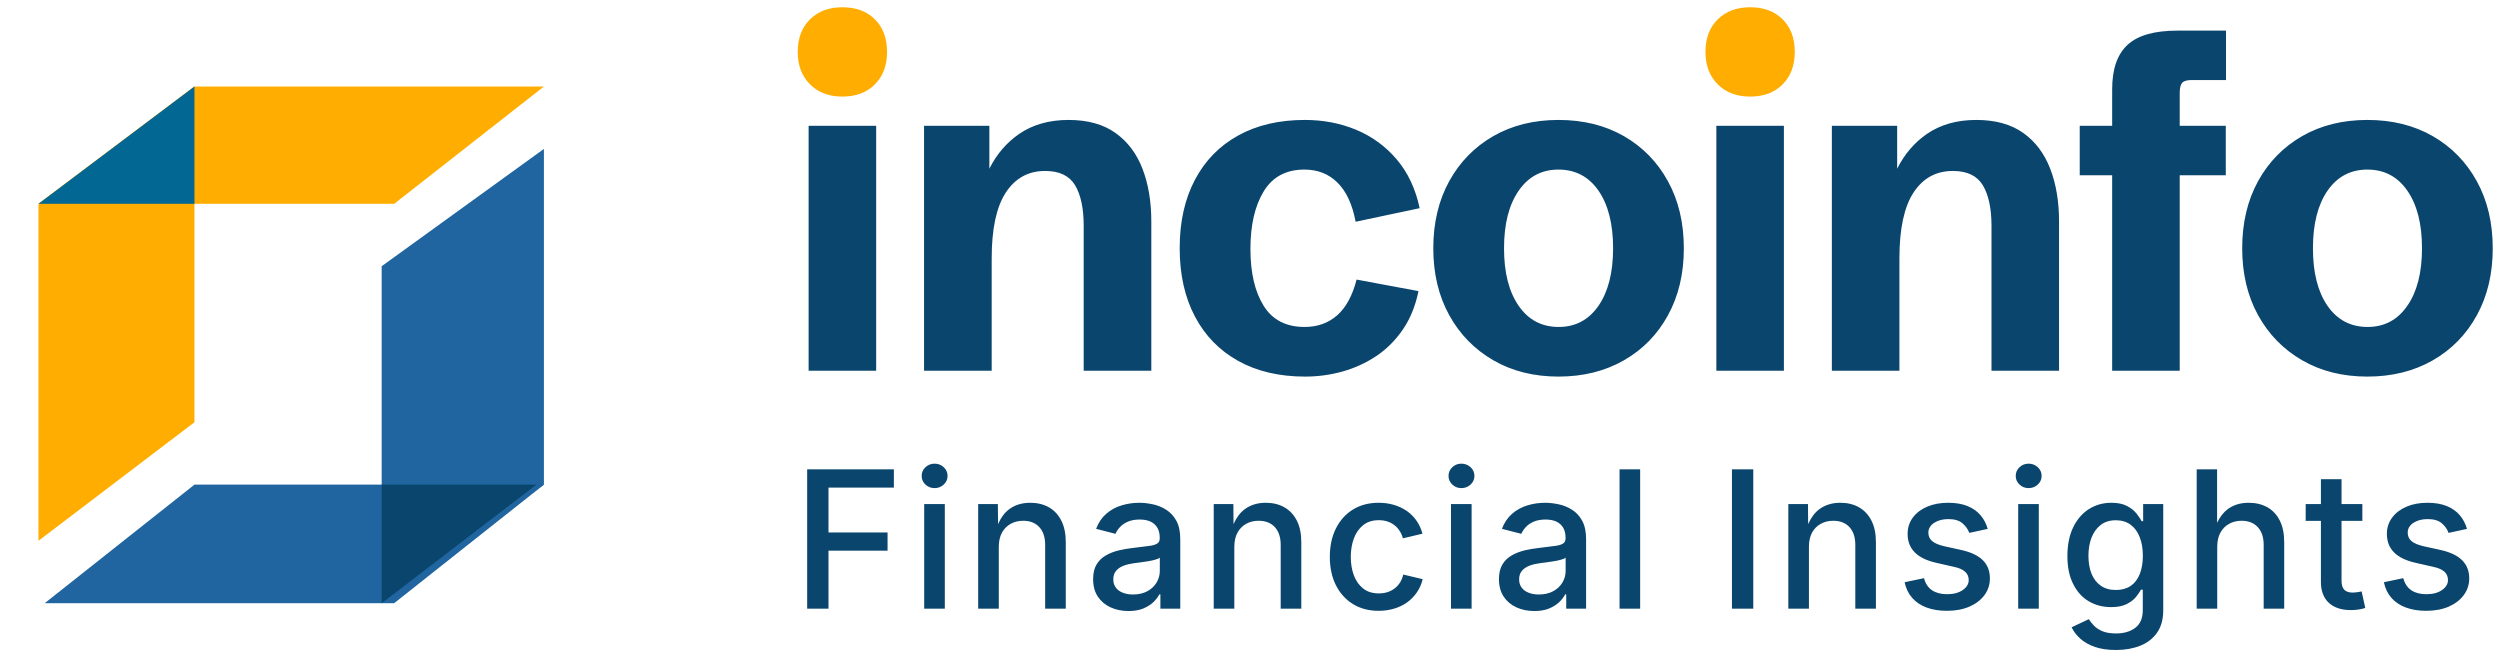
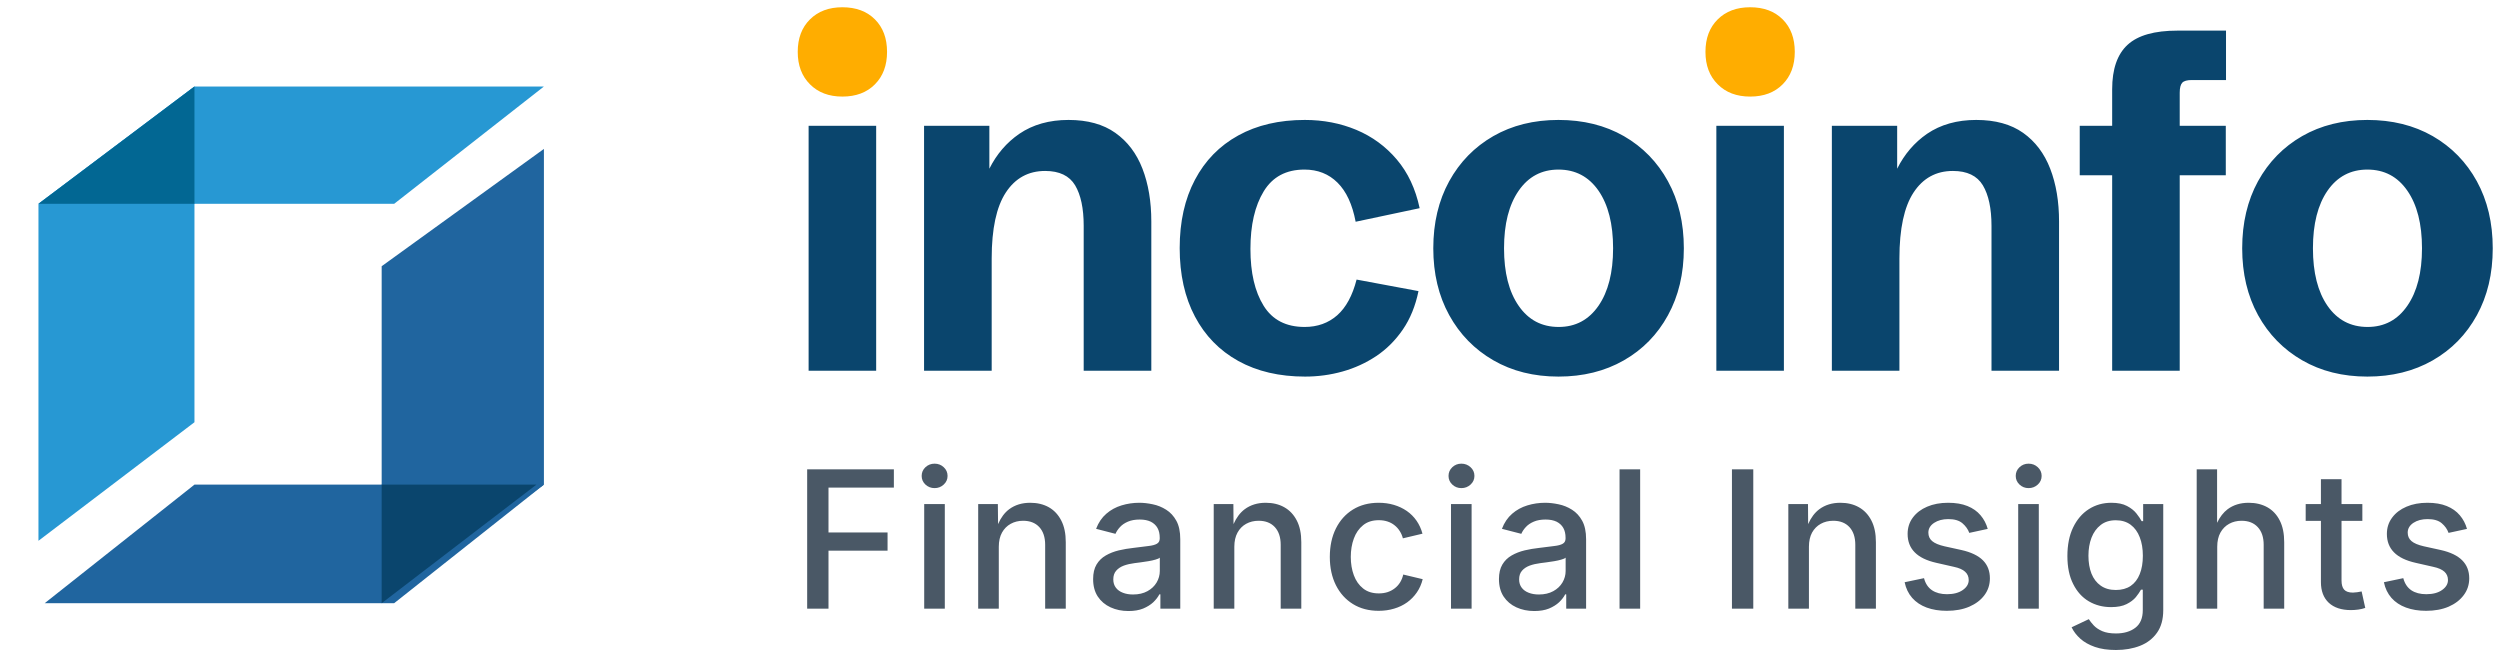
<svg xmlns="http://www.w3.org/2000/svg" viewBox="-1 -2.29 344.54 90.58" width="344.54" height="90.58" role="img" aria-labelledby="logo-title">
  <g transform="scale(1.72)">
-     <path fill="#FFAD00" d="M2.5 15 15 5.6v26.9L2.5 42z" />
-     <path fill="#FFAD00" d="M2.5 15 15 5.6h28L31 15z" />
+     <path fill="#2798D3" d="M2.5 15 15 5.6v26.9L2.5 42z" />
+     <path fill="#2798D3" d="M2.5 15 15 5.6h28L31 15z" />
    <path fill="#026793" d="M2.5 15 15 5.6V15z" />
    <path fill="#20659F" d="M30 20 43 10.6v26.9L30 47z" />
    <path fill="#20659F" d="M3 47l12-9.5h28L31 47z" />
    <path fill="#0A456D" d="M30 37.5h12.4L30 47z" />
  </g>
  <path fill="#0A456D" d="M119.75 48.80L110.44 48.80L110.44 15.05L119.75 15.05M135.67 48.80L126.35 48.80L126.35 15.05L135.35 15.05L135.35 20.96Q136.85 17.96 139.48 16.15Q142.29 14.24 146.26 14.24Q150.20 14.24 152.71 16.02Q155.23 17.80 156.45 20.96Q157.67 24.11 157.67 28.24L157.67 48.80L148.35 48.80L148.35 28.83Q148.35 25.24 147.17 23.25Q145.98 21.27 143.04 21.27Q139.57 21.27 137.62 24.24Q135.67 27.21 135.67 33.33M178.86 49.61Q173.55 49.61 169.66 47.46Q165.77 45.30 163.68 41.33Q161.58 37.36 161.58 31.90Q161.58 26.46 163.68 22.49Q165.77 18.52 169.65 16.38Q173.52 14.24 178.83 14.24Q182.65 14.24 185.93 15.61Q189.21 16.99 191.50 19.69Q193.80 22.40 194.65 26.40L185.83 28.27Q185.15 24.68 183.33 22.88Q181.52 21.08 178.77 21.08Q174.99 21.08 173.16 24.08Q171.33 27.08 171.33 32.02Q171.33 36.93 173.15 39.85Q174.96 42.77 178.80 42.77Q181.46 42.77 183.29 41.16Q185.11 39.55 185.96 36.24L194.49 37.83Q193.86 40.90 192.33 43.13Q190.80 45.36 188.66 46.79Q186.52 48.21 184.02 48.91Q181.52 49.61 178.86 49.61M213.78 49.61Q208.69 49.61 204.80 47.36Q200.91 45.11 198.72 41.13Q196.53 37.15 196.53 31.93Q196.53 26.68 198.72 22.69Q200.91 18.71 204.80 16.47Q208.69 14.24 213.78 14.24Q218.91 14.24 222.80 16.47Q226.69 18.71 228.87 22.69Q231.06 26.68 231.06 31.93Q231.06 37.18 228.87 41.16Q226.69 45.15 222.78 47.38Q218.87 49.61 213.78 49.61M213.81 42.77Q217.28 42.77 219.30 39.85Q221.31 36.93 221.31 31.93Q221.31 26.90 219.30 23.99Q217.28 21.08 213.78 21.08Q210.31 21.08 208.30 23.99Q206.28 26.90 206.28 31.93Q206.28 36.96 208.30 39.86Q210.31 42.77 213.81 42.77M244.85 48.80L235.54 48.80L235.54 15.05L244.85 15.05M260.77 48.80L251.46 48.80L251.46 15.05L260.46 15.05L260.46 20.96Q261.96 17.96 264.58 16.15Q267.39 14.24 271.36 14.24Q275.30 14.24 277.82 16.02Q280.33 17.80 281.55 20.96Q282.77 24.11 282.77 28.24L282.77 48.80L273.46 48.80L273.46 28.83Q273.46 25.24 272.27 23.25Q271.08 21.27 268.14 21.27Q264.67 21.27 262.72 24.24Q260.77 27.21 260.77 33.33M299.40 48.80L290.09 48.80L290.09 21.86L285.62 21.86L285.62 15.05L290.09 15.05L290.09 10.02Q290.09 5.83 292.22 3.88Q294.34 1.93 299.09 1.93L305.78 1.93L305.78 8.74L301.06 8.74Q300.09 8.74 299.75 9.11Q299.40 9.49 299.40 10.49L299.40 15.05L305.75 15.05L305.75 21.86L299.40 21.86M325.26 49.61Q320.16 49.61 316.27 47.36Q312.38 45.11 310.19 41.13Q308.01 37.15 308.01 31.93Q308.01 26.68 310.19 22.69Q312.38 18.71 316.27 16.47Q320.16 14.24 325.26 14.24Q330.38 14.24 334.27 16.47Q338.16 18.71 340.35 22.69Q342.54 26.68 342.54 31.93Q342.54 37.18 340.35 41.16Q338.16 45.15 334.26 47.38Q330.35 49.61 325.26 49.61M325.29 42.77Q328.76 42.77 330.77 39.85Q332.79 36.93 332.79 31.93Q332.79 26.90 330.77 23.99Q328.76 21.08 325.26 21.08Q321.79 21.08 319.77 23.99Q317.76 26.90 317.76 31.93Q317.76 36.96 319.77 39.86Q321.79 42.77 325.29 42.77" />
  <path fill="#ffad00" d="M115.09 11.02Q112.31 11.02 110.63 9.33Q108.94 7.65 108.94 4.86Q108.94 2.05 110.63 0.38Q112.31-1.29 115.09-1.29Q117.91-1.29 119.58 0.38Q121.25 2.05 121.25 4.86Q121.25 7.65 119.58 9.33Q117.91 11.02 115.09 11.02M240.20 11.02Q237.41 11.02 235.73 9.33Q234.04 7.65 234.04 4.86Q234.04 2.05 235.73 0.38Q237.41-1.29 240.20-1.29Q243.01-1.29 244.68 0.38Q246.35 2.05 246.35 4.86Q246.35 7.65 244.68 9.33Q243.01 11.02 240.20 11.02" />
-   <path fill="#0A456D" d="M113.18 81.59L110.24 81.59L110.24 62.39L122.19 62.39L122.19 64.91L113.18 64.91L113.18 71.09L121.32 71.09L121.32 73.60L113.18 73.60M129.21 81.59L126.37 81.59L126.37 67.18L129.21 67.18L129.21 81.59M127.80 64.98Q127.07 64.98 126.54 64.49Q126.02 64 126.02 63.30Q126.02 62.59 126.54 62.10Q127.07 61.61 127.80 61.61Q128.54 61.61 129.06 62.10Q129.59 62.59 129.59 63.30Q129.59 64 129.06 64.49Q128.54 64.98 127.80 64.98M136.65 73.06L136.65 81.59L133.81 81.59L133.81 67.18L136.52 67.18L136.55 69.94Q137.14 68.59 138.08 67.89Q139.28 67 140.98 67Q142.45 67 143.55 67.62Q144.64 68.24 145.26 69.45Q145.88 70.65 145.88 72.44L145.88 81.59L143.04 81.59L143.04 72.79Q143.04 71.23 142.23 70.35Q141.42 69.48 140 69.48Q139.05 69.48 138.29 69.90Q137.53 70.32 137.09 71.11Q136.65 71.91 136.65 73.06M154.52 81.92Q153.16 81.92 152.05 81.41Q150.94 80.90 150.29 79.92Q149.65 78.94 149.65 77.52Q149.65 76.30 150.12 75.51Q150.59 74.72 151.40 74.26Q152.20 73.80 153.19 73.56Q154.17 73.33 155.19 73.22Q156.47 73.06 157.27 72.96Q158.07 72.87 158.45 72.64Q158.83 72.42 158.83 71.91L158.83 71.84Q158.83 71.02 158.52 70.47Q158.21 69.92 157.60 69.61Q156.98 69.31 156.07 69.31Q155.13 69.31 154.45 69.60Q153.77 69.89 153.36 70.34Q152.94 70.79 152.73 71.28L150.06 70.59Q150.55 69.30 151.47 68.51Q152.38 67.72 153.57 67.36Q154.75 67 156.02 67Q156.89 67 157.87 67.21Q158.85 67.41 159.72 67.96Q160.58 68.50 161.12 69.48Q161.66 70.46 161.66 72.03L161.66 81.59L158.92 81.59L158.92 79.62L158.78 79.62Q158.49 80.18 157.94 80.71Q157.38 81.23 156.54 81.58Q155.70 81.92 154.52 81.92M155.15 79.64Q156.31 79.64 157.14 79.18Q157.96 78.73 158.40 77.99Q158.84 77.24 158.84 76.40L158.84 74.56Q158.69 74.71 158.25 74.83Q157.82 74.96 157.27 75.05Q156.71 75.15 156.20 75.21Q155.68 75.28 155.35 75.32Q154.55 75.42 153.88 75.66Q153.22 75.91 152.83 76.36Q152.43 76.81 152.43 77.56Q152.43 78.24 152.79 78.71Q153.14 79.17 153.75 79.40Q154.35 79.64 155.15 79.64M169.11 73.06L169.11 81.59L166.27 81.59L166.27 67.18L168.98 67.18L169 69.94Q169.60 68.59 170.54 67.89Q171.74 67 173.44 67Q174.91 67 176 67.62Q177.10 68.24 177.72 69.45Q178.34 70.65 178.34 72.44L178.34 81.59L175.50 81.59L175.50 72.79Q175.50 71.23 174.69 70.35Q173.88 69.48 172.46 69.48Q171.50 69.48 170.74 69.90Q169.98 70.32 169.55 71.11Q169.11 71.91 169.11 73.06M189 81.89Q186.97 81.89 185.46 80.96Q183.95 80.03 183.11 78.36Q182.27 76.68 182.27 74.47Q182.27 72.22 183.11 70.54Q183.95 68.86 185.46 67.93Q186.97 67 189 67Q190.12 67 191.10 67.29Q192.08 67.58 192.88 68.13Q193.67 68.68 194.22 69.47Q194.77 70.26 195.04 71.26L192.34 71.90Q192.20 71.35 191.90 70.89Q191.61 70.43 191.19 70.10Q190.77 69.76 190.22 69.58Q189.67 69.40 189.02 69.40Q187.71 69.40 186.86 70.09Q186 70.78 185.58 71.93Q185.16 73.07 185.16 74.47Q185.16 75.85 185.58 76.99Q186 78.13 186.86 78.81Q187.71 79.49 189.02 79.49Q189.69 79.49 190.24 79.31Q190.80 79.12 191.23 78.78Q191.67 78.44 191.97 77.95Q192.26 77.47 192.39 76.89L195.07 77.53Q194.82 78.55 194.26 79.36Q193.71 80.16 192.92 80.73Q192.12 81.30 191.13 81.59Q190.14 81.89 189 81.89M201.81 81.59L198.97 81.59L198.97 67.18L201.81 67.18L201.81 81.59M200.40 64.98Q199.67 64.98 199.15 64.49Q198.63 64 198.63 63.30Q198.63 62.59 199.15 62.10Q199.67 61.61 200.40 61.61Q201.14 61.61 201.67 62.10Q202.20 62.59 202.20 63.30Q202.20 64 201.67 64.49Q201.14 64.98 200.40 64.98M210.45 81.92Q209.09 81.92 207.98 81.41Q206.87 80.90 206.22 79.92Q205.58 78.94 205.58 77.52Q205.58 76.30 206.05 75.51Q206.52 74.72 207.33 74.26Q208.13 73.80 209.12 73.56Q210.10 73.33 211.12 73.22Q212.40 73.06 213.20 72.96Q214 72.87 214.38 72.64Q214.76 72.42 214.76 71.91L214.76 71.84Q214.76 71.02 214.45 70.47Q214.14 69.92 213.53 69.61Q212.91 69.31 212 69.31Q211.06 69.31 210.38 69.60Q209.70 69.89 209.29 70.34Q208.87 70.79 208.66 71.28L205.99 70.59Q206.48 69.30 207.40 68.51Q208.31 67.72 209.50 67.36Q210.68 67 211.95 67Q212.82 67 213.80 67.21Q214.78 67.41 215.65 67.96Q216.51 68.50 217.05 69.48Q217.59 70.46 217.59 72.03L217.59 81.59L214.85 81.59L214.85 79.62L214.71 79.62Q214.42 80.18 213.87 80.71Q213.31 81.23 212.47 81.58Q211.62 81.92 210.45 81.92M211.08 79.64Q212.24 79.64 213.07 79.18Q213.89 78.73 214.33 77.99Q214.77 77.24 214.77 76.40L214.77 74.56Q214.62 74.71 214.18 74.83Q213.75 74.96 213.20 75.05Q212.64 75.15 212.13 75.21Q211.61 75.28 211.28 75.32Q210.48 75.42 209.81 75.66Q209.15 75.91 208.76 76.36Q208.36 76.81 208.36 77.56Q208.36 78.24 208.72 78.71Q209.07 79.17 209.68 79.40Q210.28 79.64 211.08 79.64M222.20 62.39L225.04 62.39L225.04 81.59L222.20 81.59M237.69 62.39L240.63 62.39L240.63 81.59L237.69 81.59M248.30 73.06L248.30 81.59L245.46 81.59L245.46 67.18L248.17 67.18L248.19 69.94Q248.79 68.59 249.73 67.89Q250.93 67 252.63 67Q254.10 67 255.19 67.62Q256.29 68.24 256.91 69.45Q257.53 70.65 257.53 72.44L257.53 81.59L254.69 81.59L254.69 72.79Q254.69 71.23 253.88 70.35Q253.07 69.48 251.65 69.48Q250.69 69.48 249.93 69.90Q249.17 70.32 248.73 71.11Q248.30 71.91 248.30 73.06M267.30 81.89Q265.74 81.89 264.52 81.44Q263.31 80.99 262.53 80.11Q261.75 79.22 261.49 77.95L264.16 77.39Q264.45 78.51 265.27 79.06Q266.08 79.60 267.33 79.60Q268.69 79.60 269.51 79.02Q270.32 78.45 270.32 77.65Q270.32 76.95 269.82 76.50Q269.33 76.05 268.29 75.83L265.87 75.28Q263.86 74.83 262.88 73.83Q261.90 72.84 261.90 71.29Q261.90 70.01 262.62 69.04Q263.34 68.07 264.59 67.54Q265.85 67 267.48 67Q269.04 67 270.15 67.45Q271.26 67.90 271.95 68.72Q272.64 69.53 272.94 70.60L270.40 71.15Q270.12 70.39 269.45 69.82Q268.78 69.25 267.51 69.25Q266.34 69.25 265.55 69.77Q264.76 70.30 264.76 71.11Q264.76 71.84 265.28 72.28Q265.81 72.73 266.99 73L269.31 73.51Q271.31 73.96 272.28 74.93Q273.24 75.90 273.24 77.41Q273.24 78.72 272.49 79.73Q271.74 80.74 270.40 81.32Q269.07 81.89 267.30 81.89M279.98 81.59L277.14 81.59L277.14 67.18L279.98 67.18L279.98 81.59M278.57 64.98Q277.84 64.98 277.32 64.49Q276.80 64 276.80 63.30Q276.80 62.59 277.32 62.10Q277.84 61.61 278.57 61.61Q279.31 61.61 279.84 62.10Q280.37 62.59 280.37 63.30Q280.37 64 279.84 64.49Q279.31 64.98 278.57 64.98M290.61 87.29Q288.94 87.29 287.72 86.87Q286.49 86.44 285.70 85.73Q284.91 85.02 284.50 84.16L286.87 83.04Q287.13 83.45 287.56 83.91Q287.99 84.37 288.72 84.69Q289.46 85.01 290.61 85.01Q292.26 85.01 293.28 84.23Q294.31 83.45 294.31 81.79L294.31 78.98L294.06 78.98Q293.80 79.45 293.35 80.01Q292.89 80.56 292.07 80.97Q291.25 81.38 289.94 81.38Q288.23 81.38 286.87 80.58Q285.51 79.78 284.72 78.20Q283.92 76.63 283.92 74.34Q283.92 72.04 284.71 70.40Q285.50 68.76 286.87 67.88Q288.25 67 289.98 67Q291.30 67 292.13 67.44Q292.97 67.88 293.44 68.48Q293.91 69.08 294.15 69.53L294.36 69.53L294.36 67.18L297.13 67.18L297.13 81.80Q297.13 83.70 296.27 84.91Q295.41 86.13 293.94 86.71Q292.46 87.29 290.61 87.29M290.59 79.02Q291.81 79.02 292.64 78.46Q293.47 77.89 293.89 76.83Q294.32 75.77 294.32 74.30Q294.32 72.84 293.89 71.75Q293.47 70.65 292.64 70.03Q291.81 69.41 290.59 69.41Q289.34 69.41 288.51 70.06Q287.67 70.71 287.24 71.82Q286.82 72.92 286.82 74.30Q286.82 75.70 287.24 76.77Q287.67 77.83 288.51 78.42Q289.36 79.02 290.59 79.02M304.57 73.06L304.57 81.59L301.74 81.59L301.74 62.39L304.55 62.39L304.55 69.76Q305.13 68.55 306 67.89Q307.20 67 308.90 67Q310.37 67 311.48 67.62Q312.58 68.24 313.19 69.45Q313.80 70.65 313.80 72.44L313.80 81.59L310.97 81.59L310.97 72.79Q310.97 71.23 310.15 70.35Q309.34 69.48 307.92 69.48Q306.97 69.48 306.21 69.90Q305.45 70.32 305.01 71.11Q304.57 71.91 304.57 73.06M321.70 67.18L324.57 67.18L324.57 69.49L321.70 69.49L321.70 77.70Q321.70 78.57 322.06 78.97Q322.43 79.38 323.27 79.38Q323.49 79.38 323.85 79.33Q324.21 79.27 324.47 79.22L324.97 81.49Q324.52 81.65 324 81.72Q323.49 81.79 322.99 81.79Q321.03 81.79 319.94 80.78Q318.86 79.76 318.86 77.93L318.86 69.49L316.76 69.49L316.76 67.18L318.86 67.18L318.86 63.75L321.70 63.75M333.36 81.89Q331.80 81.89 330.58 81.44Q329.36 80.99 328.58 80.11Q327.80 79.22 327.54 77.95L330.21 77.39Q330.51 78.51 331.32 79.06Q332.13 79.60 333.38 79.60Q334.75 79.60 335.56 79.02Q336.37 78.45 336.37 77.65Q336.37 76.95 335.88 76.50Q335.38 76.05 334.35 75.83L331.93 75.28Q329.91 74.83 328.93 73.83Q327.95 72.84 327.95 71.29Q327.95 70.01 328.68 69.04Q329.40 68.07 330.65 67.54Q331.90 67 333.54 67Q335.10 67 336.20 67.45Q337.31 67.90 338 68.72Q338.69 69.53 338.99 70.60L336.45 71.15Q336.18 70.39 335.51 69.82Q334.84 69.25 333.56 69.25Q332.39 69.25 331.60 69.77Q330.82 70.30 330.82 71.11Q330.82 71.84 331.34 72.28Q331.86 72.73 333.05 73L335.37 73.51Q337.37 73.96 338.33 74.93Q339.30 75.90 339.30 77.41Q339.30 78.72 338.54 79.73Q337.79 80.74 336.46 81.32Q335.12 81.89 333.36 81.89" />
+   <path fill="#4A5866" d="M113.18 81.59L110.24 81.59L110.24 62.39L122.19 62.39L122.19 64.91L113.18 64.91L113.18 71.09L121.32 71.09L121.32 73.60L113.18 73.60M129.21 81.59L126.37 81.59L126.37 67.18L129.21 67.18L129.21 81.59M127.80 64.98Q127.07 64.98 126.54 64.49Q126.02 64 126.02 63.30Q126.02 62.59 126.54 62.10Q127.07 61.61 127.80 61.61Q128.54 61.61 129.06 62.10Q129.59 62.59 129.59 63.30Q129.59 64 129.06 64.49Q128.54 64.98 127.80 64.98M136.65 73.06L136.65 81.59L133.81 81.59L133.81 67.18L136.52 67.18L136.55 69.94Q137.14 68.59 138.08 67.89Q139.28 67 140.98 67Q142.45 67 143.55 67.62Q144.64 68.24 145.26 69.45Q145.88 70.65 145.88 72.44L145.88 81.59L143.04 81.59L143.04 72.79Q143.04 71.23 142.23 70.35Q141.42 69.48 140 69.48Q139.05 69.48 138.29 69.90Q137.53 70.32 137.09 71.11Q136.65 71.91 136.65 73.06M154.52 81.92Q153.16 81.92 152.05 81.41Q150.94 80.90 150.29 79.92Q149.65 78.94 149.65 77.52Q149.65 76.30 150.12 75.51Q150.59 74.72 151.40 74.26Q152.20 73.80 153.19 73.56Q154.17 73.33 155.19 73.22Q156.47 73.06 157.27 72.96Q158.07 72.87 158.45 72.64Q158.83 72.42 158.83 71.91L158.83 71.84Q158.83 71.02 158.52 70.47Q158.21 69.92 157.60 69.61Q156.98 69.31 156.07 69.31Q155.13 69.31 154.45 69.60Q153.77 69.89 153.36 70.34Q152.94 70.79 152.73 71.28L150.06 70.59Q150.55 69.30 151.47 68.51Q152.38 67.72 153.57 67.36Q154.75 67 156.02 67Q156.89 67 157.87 67.21Q158.85 67.41 159.72 67.96Q160.58 68.50 161.12 69.48Q161.66 70.46 161.66 72.03L161.66 81.59L158.92 81.59L158.92 79.62L158.78 79.62Q158.49 80.18 157.94 80.71Q157.38 81.23 156.54 81.58Q155.70 81.92 154.52 81.92M155.15 79.64Q156.31 79.64 157.14 79.18Q157.96 78.73 158.40 77.99Q158.84 77.24 158.84 76.40L158.84 74.56Q158.69 74.71 158.25 74.83Q157.82 74.96 157.27 75.05Q156.71 75.15 156.20 75.21Q155.68 75.28 155.35 75.32Q154.55 75.42 153.88 75.66Q153.22 75.91 152.83 76.36Q152.43 76.81 152.43 77.56Q152.43 78.24 152.79 78.71Q153.14 79.17 153.75 79.40Q154.35 79.64 155.15 79.64M169.11 73.06L169.11 81.59L166.27 81.59L166.27 67.18L168.98 67.18L169 69.94Q169.60 68.59 170.54 67.89Q171.74 67 173.44 67Q174.91 67 176 67.62Q177.10 68.24 177.72 69.45Q178.34 70.65 178.34 72.44L178.34 81.59L175.50 81.59L175.50 72.79Q175.50 71.23 174.69 70.35Q173.88 69.48 172.46 69.48Q171.50 69.48 170.74 69.90Q169.98 70.32 169.55 71.11Q169.11 71.91 169.11 73.06M189 81.89Q186.97 81.89 185.46 80.96Q183.95 80.03 183.11 78.36Q182.27 76.68 182.27 74.47Q182.27 72.22 183.11 70.54Q183.95 68.86 185.46 67.93Q186.97 67 189 67Q190.12 67 191.10 67.29Q192.08 67.58 192.88 68.13Q193.67 68.68 194.22 69.47Q194.77 70.26 195.04 71.26L192.34 71.90Q192.20 71.35 191.90 70.89Q191.61 70.43 191.19 70.10Q190.77 69.76 190.22 69.58Q189.67 69.40 189.02 69.40Q187.71 69.40 186.86 70.09Q186 70.78 185.58 71.93Q185.16 73.07 185.16 74.47Q185.16 75.85 185.58 76.99Q186 78.13 186.86 78.81Q187.71 79.49 189.02 79.49Q189.69 79.49 190.24 79.31Q190.80 79.12 191.23 78.78Q191.67 78.44 191.97 77.95Q192.26 77.47 192.39 76.89L195.07 77.53Q194.82 78.55 194.26 79.36Q193.71 80.16 192.92 80.73Q192.12 81.30 191.13 81.59Q190.14 81.89 189 81.89M201.81 81.59L198.97 81.59L198.97 67.18L201.81 67.18L201.81 81.59M200.40 64.98Q199.67 64.98 199.15 64.49Q198.63 64 198.63 63.30Q198.63 62.59 199.15 62.10Q199.67 61.61 200.40 61.61Q201.14 61.61 201.67 62.10Q202.20 62.59 202.20 63.30Q202.20 64 201.67 64.49Q201.14 64.98 200.40 64.98M210.45 81.92Q209.09 81.92 207.98 81.41Q206.87 80.90 206.22 79.92Q205.58 78.94 205.58 77.52Q205.58 76.30 206.05 75.51Q206.52 74.72 207.33 74.26Q208.13 73.80 209.12 73.56Q210.10 73.33 211.12 73.22Q212.40 73.06 213.20 72.96Q214 72.87 214.38 72.64Q214.76 72.42 214.76 71.91L214.76 71.84Q214.76 71.02 214.45 70.47Q214.14 69.92 213.53 69.61Q212.91 69.31 212 69.31Q211.06 69.31 210.38 69.60Q209.70 69.89 209.29 70.34Q208.87 70.79 208.66 71.28L205.99 70.59Q206.48 69.30 207.40 68.51Q208.31 67.72 209.50 67.36Q210.68 67 211.95 67Q212.82 67 213.80 67.21Q214.78 67.41 215.65 67.96Q216.51 68.50 217.05 69.48Q217.59 70.46 217.59 72.03L217.59 81.59L214.85 81.59L214.85 79.62L214.71 79.62Q214.42 80.18 213.87 80.71Q213.31 81.23 212.47 81.58Q211.62 81.92 210.45 81.92M211.08 79.64Q212.24 79.64 213.07 79.18Q213.89 78.73 214.33 77.99Q214.77 77.24 214.77 76.40L214.77 74.56Q214.62 74.71 214.18 74.83Q213.75 74.96 213.20 75.05Q212.64 75.15 212.13 75.21Q211.61 75.28 211.28 75.32Q210.48 75.42 209.81 75.66Q209.15 75.91 208.76 76.36Q208.36 76.81 208.36 77.56Q208.36 78.24 208.72 78.71Q209.07 79.17 209.68 79.40Q210.28 79.64 211.08 79.64M222.20 62.39L225.04 62.39L225.04 81.59L222.20 81.59M237.69 62.39L240.63 62.39L240.63 81.59L237.69 81.59M248.30 73.06L248.30 81.59L245.46 81.59L245.46 67.18L248.17 67.18L248.19 69.94Q248.79 68.59 249.73 67.89Q250.93 67 252.63 67Q254.10 67 255.19 67.62Q256.29 68.24 256.91 69.45Q257.53 70.65 257.53 72.44L257.53 81.59L254.69 81.59L254.69 72.79Q254.69 71.23 253.88 70.35Q253.07 69.48 251.65 69.48Q250.69 69.48 249.93 69.90Q249.17 70.32 248.73 71.11Q248.30 71.91 248.30 73.06M267.30 81.89Q265.74 81.89 264.52 81.44Q263.31 80.99 262.53 80.11Q261.75 79.22 261.49 77.95L264.16 77.39Q264.45 78.51 265.27 79.06Q266.08 79.60 267.33 79.60Q268.69 79.60 269.51 79.02Q270.32 78.45 270.32 77.65Q270.32 76.95 269.82 76.50Q269.33 76.05 268.29 75.83L265.87 75.28Q263.86 74.83 262.88 73.83Q261.90 72.84 261.90 71.29Q261.90 70.01 262.62 69.04Q263.34 68.07 264.59 67.54Q265.85 67 267.48 67Q269.04 67 270.15 67.45Q271.26 67.90 271.95 68.72Q272.64 69.53 272.94 70.60L270.40 71.15Q270.12 70.39 269.45 69.82Q268.78 69.25 267.51 69.25Q266.34 69.25 265.55 69.77Q264.76 70.30 264.76 71.11Q264.76 71.84 265.28 72.28Q265.81 72.73 266.99 73L269.31 73.51Q271.31 73.96 272.28 74.93Q273.24 75.90 273.24 77.41Q273.24 78.72 272.49 79.73Q271.74 80.74 270.40 81.32Q269.07 81.89 267.30 81.89M279.98 81.59L277.14 81.59L277.14 67.18L279.98 67.18L279.98 81.59M278.57 64.98Q277.84 64.98 277.32 64.49Q276.80 64 276.80 63.30Q276.80 62.59 277.32 62.10Q277.84 61.61 278.57 61.61Q279.31 61.61 279.84 62.10Q280.37 62.59 280.37 63.30Q280.37 64 279.84 64.49Q279.31 64.98 278.57 64.98M290.61 87.29Q288.94 87.29 287.72 86.87Q286.49 86.44 285.70 85.73Q284.91 85.02 284.50 84.16L286.87 83.04Q287.13 83.45 287.56 83.91Q287.99 84.37 288.72 84.69Q289.46 85.01 290.61 85.01Q292.26 85.01 293.28 84.23Q294.31 83.45 294.31 81.79L294.31 78.98L294.06 78.98Q293.80 79.45 293.35 80.01Q292.89 80.56 292.07 80.97Q291.25 81.38 289.94 81.38Q288.23 81.38 286.87 80.58Q285.51 79.78 284.72 78.20Q283.92 76.63 283.92 74.34Q283.92 72.04 284.71 70.40Q285.50 68.76 286.87 67.88Q288.25 67 289.98 67Q291.30 67 292.13 67.44Q292.97 67.88 293.44 68.48Q293.91 69.08 294.15 69.53L294.36 69.53L294.36 67.18L297.13 67.18L297.13 81.80Q297.13 83.70 296.27 84.91Q295.41 86.13 293.94 86.71Q292.46 87.29 290.61 87.29M290.59 79.02Q291.81 79.02 292.64 78.46Q293.47 77.89 293.89 76.83Q294.32 75.77 294.32 74.30Q294.32 72.84 293.89 71.75Q293.47 70.65 292.64 70.03Q291.81 69.41 290.59 69.41Q289.34 69.41 288.51 70.06Q287.67 70.71 287.24 71.82Q286.82 72.92 286.82 74.30Q286.82 75.70 287.24 76.77Q287.67 77.83 288.51 78.42Q289.36 79.02 290.59 79.02M304.57 73.06L304.57 81.59L301.74 81.59L301.74 62.39L304.55 62.39L304.55 69.76Q305.13 68.55 306 67.89Q307.20 67 308.90 67Q310.37 67 311.48 67.62Q312.58 68.24 313.19 69.45Q313.80 70.65 313.80 72.44L313.80 81.59L310.97 81.59L310.97 72.79Q310.97 71.23 310.15 70.35Q309.34 69.48 307.92 69.48Q306.97 69.48 306.21 69.90Q305.45 70.32 305.01 71.11Q304.57 71.91 304.57 73.06M321.70 67.18L324.57 67.18L324.57 69.49L321.70 69.49L321.70 77.70Q321.70 78.57 322.06 78.97Q322.43 79.38 323.27 79.38Q323.49 79.38 323.85 79.33Q324.21 79.27 324.47 79.22L324.97 81.49Q324.52 81.65 324 81.72Q323.49 81.79 322.99 81.79Q321.03 81.79 319.94 80.78Q318.86 79.76 318.86 77.93L318.86 69.49L316.76 69.49L316.76 67.18L318.86 67.18L318.86 63.75L321.70 63.75M333.36 81.89Q331.80 81.89 330.58 81.44Q329.36 80.99 328.58 80.11Q327.80 79.22 327.54 77.95L330.21 77.39Q330.51 78.51 331.32 79.06Q332.13 79.60 333.38 79.60Q334.75 79.60 335.56 79.02Q336.37 78.45 336.37 77.65Q336.37 76.95 335.88 76.50Q335.38 76.05 334.35 75.83L331.93 75.28Q329.91 74.83 328.93 73.83Q327.95 72.84 327.95 71.29Q327.95 70.01 328.68 69.04Q329.40 68.07 330.65 67.54Q331.90 67 333.54 67Q335.10 67 336.20 67.45Q337.31 67.90 338 68.72Q338.69 69.53 338.99 70.60L336.45 71.15Q336.18 70.39 335.51 69.82Q334.84 69.25 333.56 69.25Q332.39 69.25 331.60 69.77Q330.82 70.30 330.82 71.11Q330.82 71.84 331.34 72.28Q331.86 72.73 333.05 73L335.37 73.51Q337.37 73.96 338.33 74.93Q339.30 75.90 339.30 77.41Q339.30 78.72 338.54 79.73Q337.79 80.74 336.46 81.32Q335.12 81.89 333.36 81.89" />
</svg>
